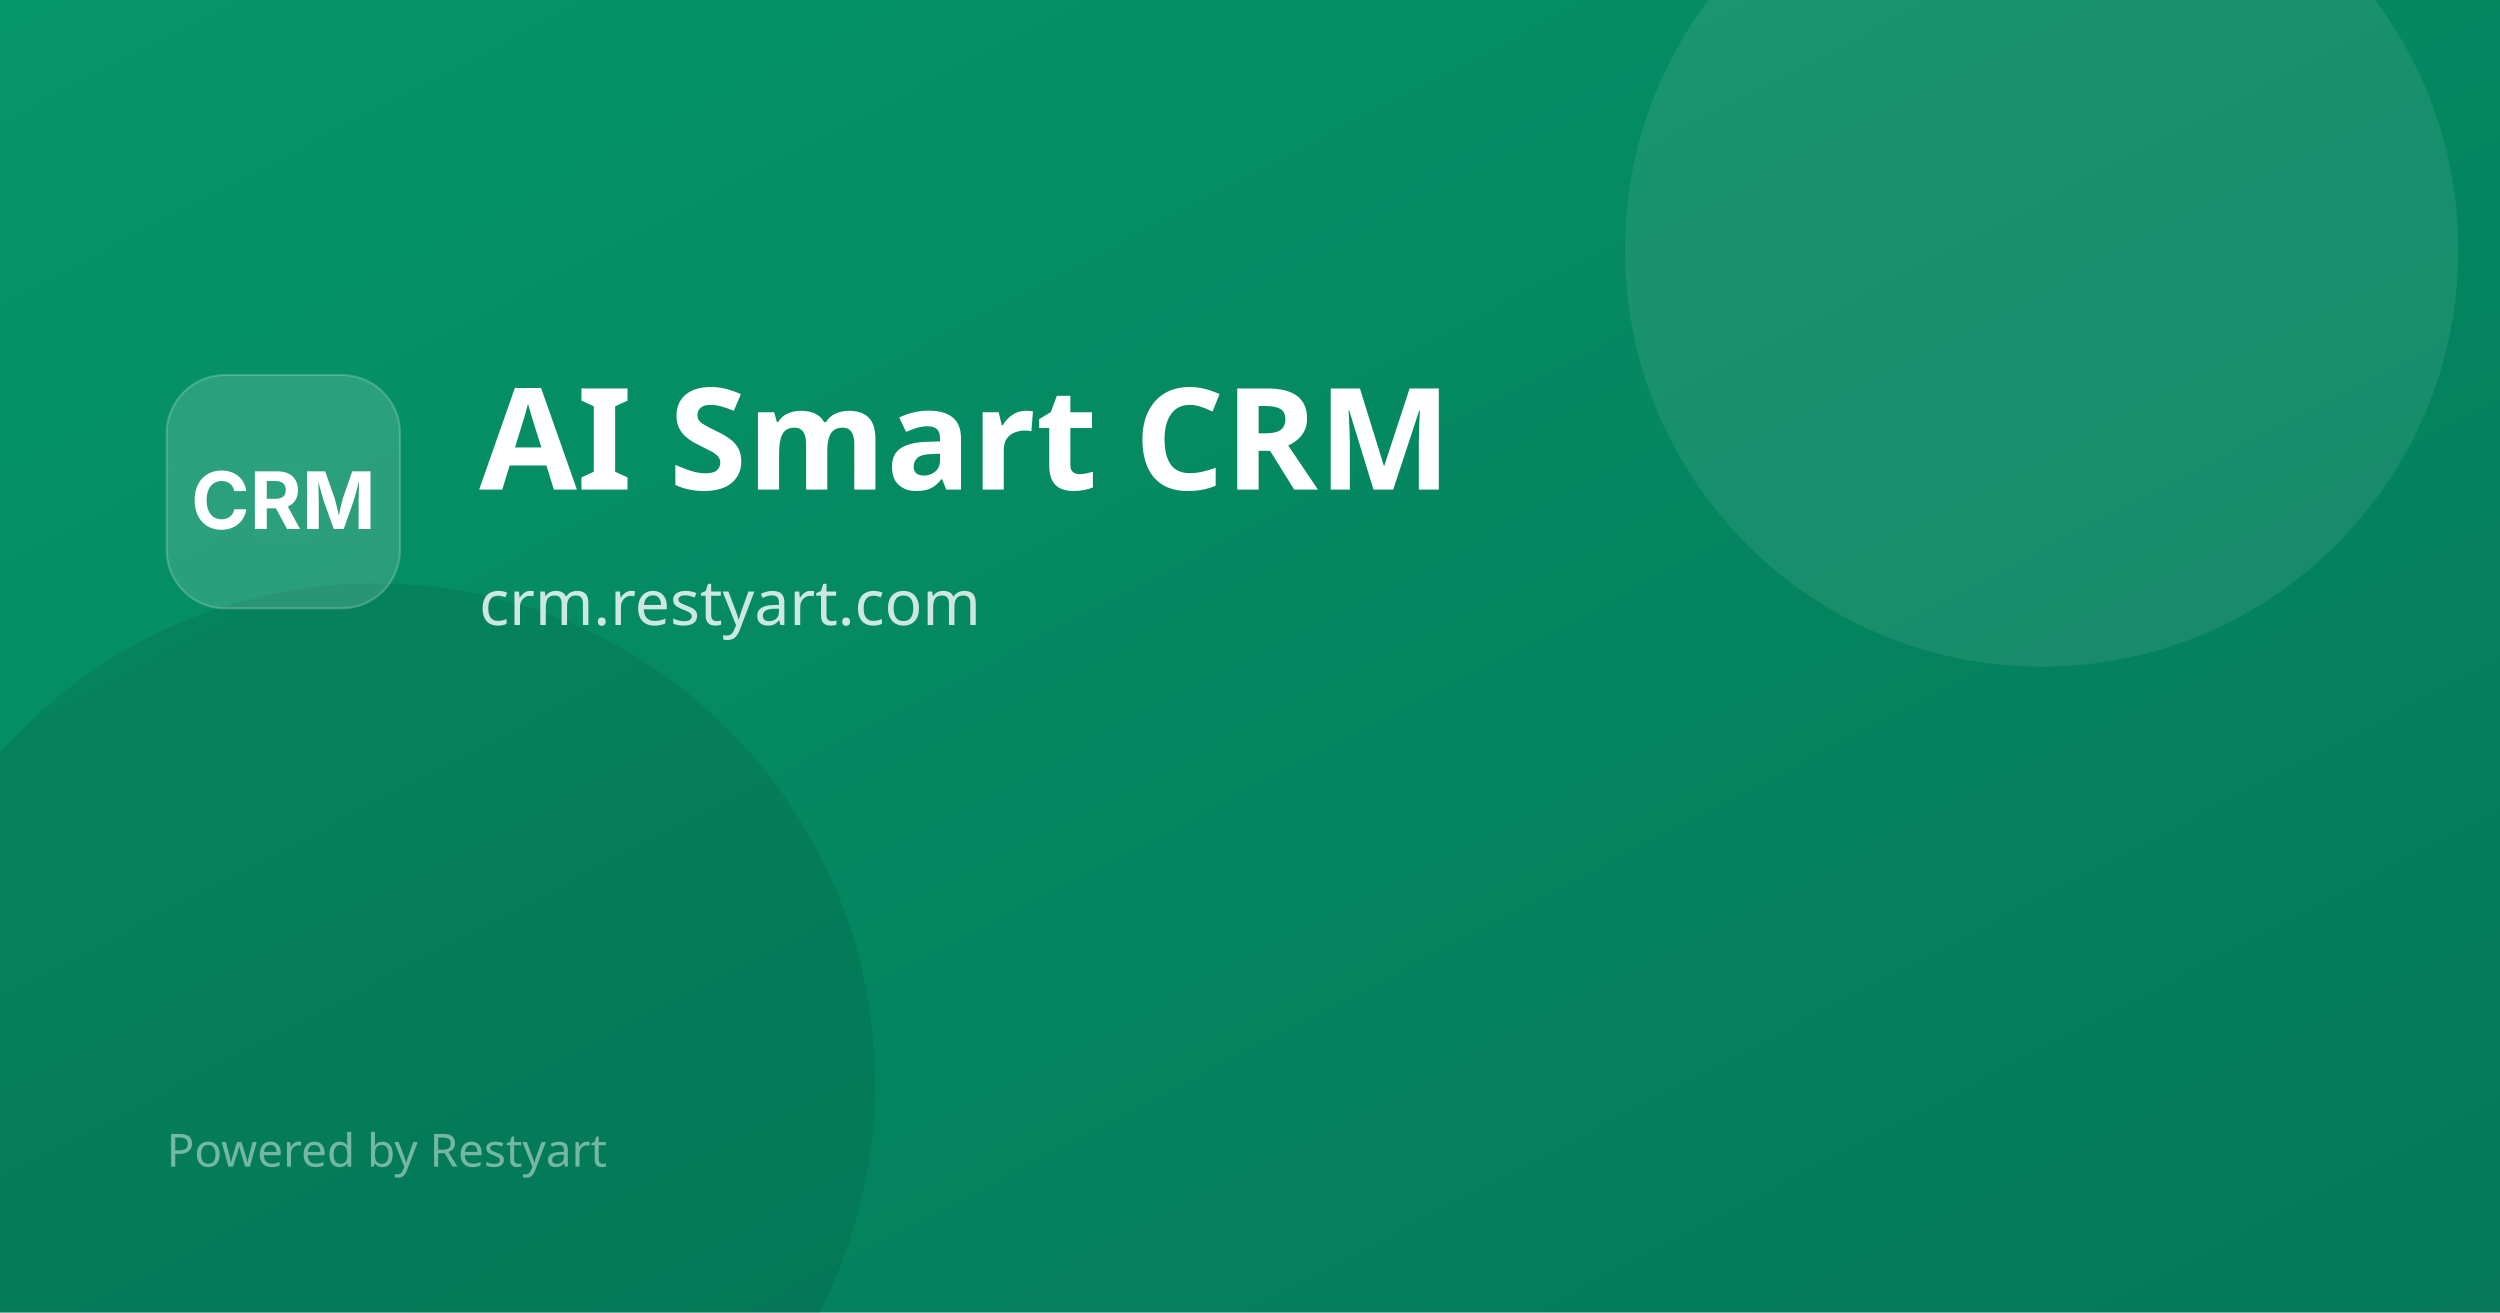
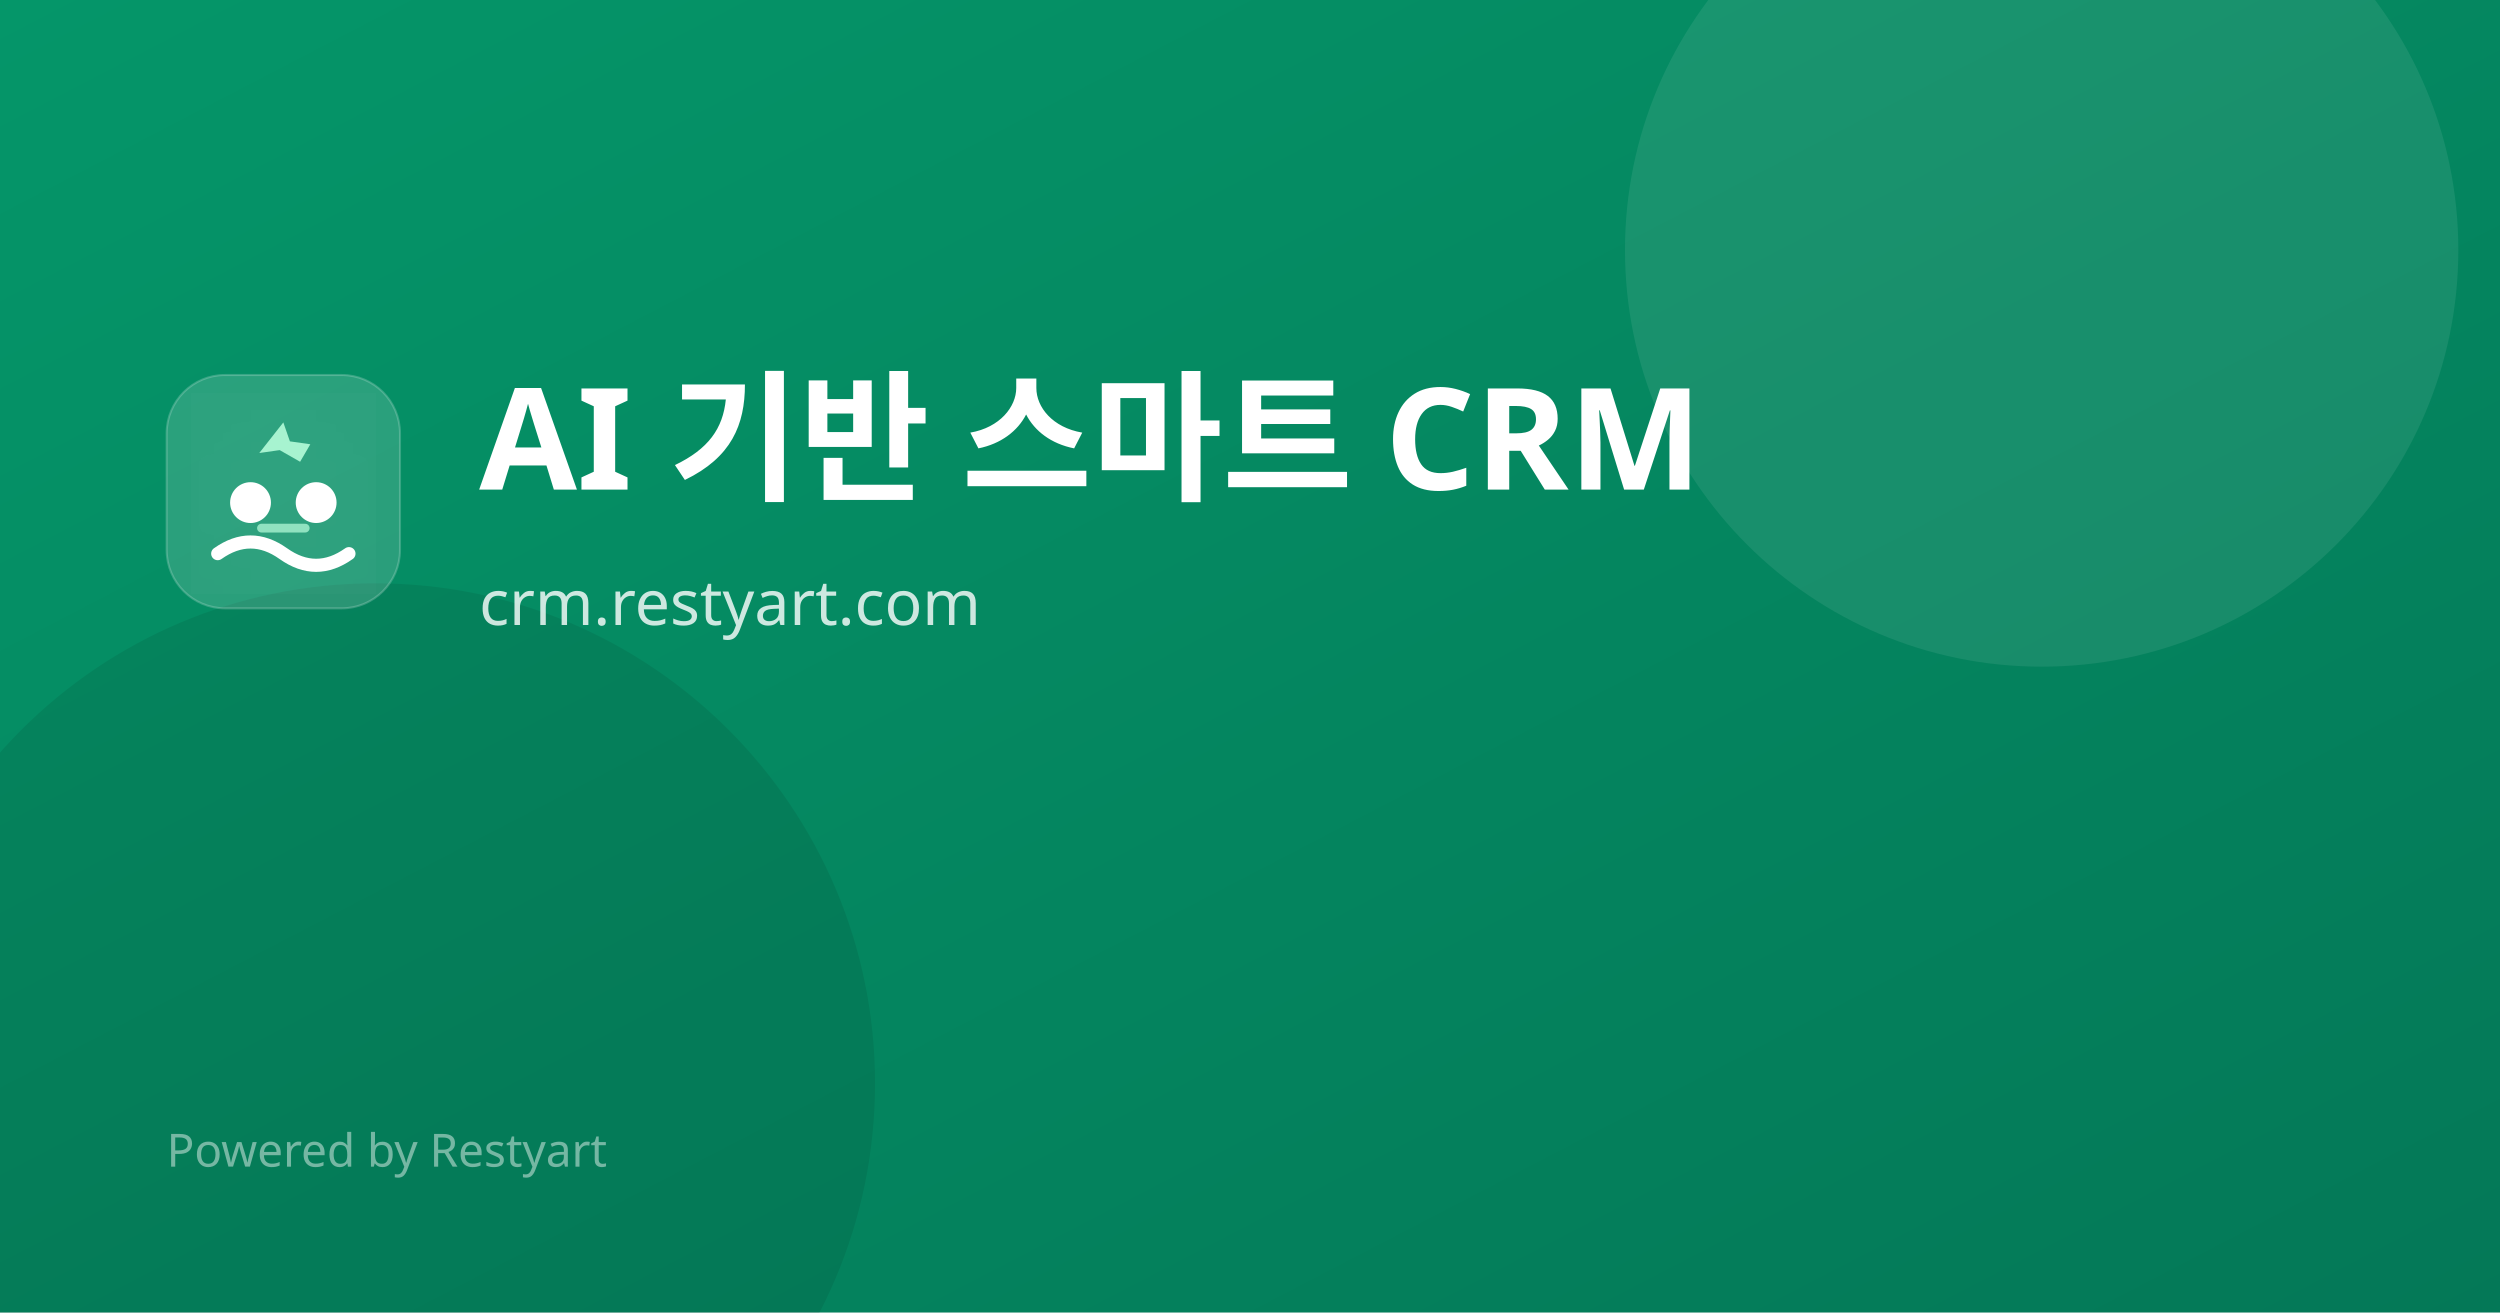
- <svg xmlns="http://www.w3.org/2000/svg" width="1200" height="630" viewBox="0 0 1200 630" fill="none" role="img" aria-label="AI Smart CRM">
+ <svg xmlns="http://www.w3.org/2000/svg" width="1200" height="630" viewBox="0 0 1200 630" fill="none" role="img" aria-label="AI 기반 스마트 CRM">
  <defs>
    <linearGradient id="bg" x1="0" y1="0" x2="1" y2="1">
      <stop stop-color="#059669" />
      <stop offset="1" stop-color="#047857" />
    </linearGradient>
    <filter id="glow" x="-20%" y="-20%" width="140%" height="140%">
      <feGaussianBlur stdDeviation="18" result="blur" />
      <feMerge>
        <feMergeNode in="blur" />
        <feMergeNode in="SourceGraphic" />
      </feMerge>
    </filter>
  </defs>
  <rect width="1200" height="630" fill="url(#bg)" />
  <circle cx="980" cy="120" r="200" fill="#ffffff" opacity="0.08" />
  <circle cx="180" cy="520" r="240" fill="#000000" opacity="0.08" />
  <rect x="80" y="180" width="112" height="112" rx="28" fill="#ffffff" fill-opacity="0.15" stroke="#ffffff" stroke-opacity="0.2" />
  <g transform="translate(80,180) scale(3.5)" filter="url(#glow)">
-     <text x="16" y="21.12" text-anchor="middle" font-family="system-ui,-apple-system,sans-serif" font-size="10.88" font-weight="700" fill="#ffffff">CRM</text>
+     <path d="M16 6.5l0.9 2.6 2.8 .4-1.4 2.4-2.8-1.6-2.8.4z" fill="#A7F3D0" />
+     <circle cx="11.5" cy="17.5" r="2.8" fill="#fff" />
+     <circle cx="20.5" cy="17.5" r="2.8" fill="#fff" />
+     <path d="M7 24.5q4.5-3.2 9 0q4.5 3.2 9 0" stroke="#fff" stroke-width="1.8" fill="none" stroke-linecap="round" />
+     <path d="M13 21h6" stroke="#A7F3D0" stroke-width="1.2" stroke-linecap="round" opacity="0.8" />
  </g>
-   <text x="230" y="235" font-family="system-ui,sans-serif" font-size="68" font-weight="800" fill="#ffffff">AI Smart CRM</text>
+   <text x="230" y="235" font-family="system-ui,sans-serif" font-size="68" font-weight="800" fill="#ffffff">AI 기반 스마트 CRM</text>
  <text x="230" y="300" font-family="system-ui,sans-serif" font-size="30" fill="#ffffff" opacity="0.8">crm.restyart.com</text>
  <text x="80" y="560" font-family="system-ui,sans-serif" font-size="22" fill="#ffffff" opacity="0.45">Powered by Restyart</text>
</svg>
